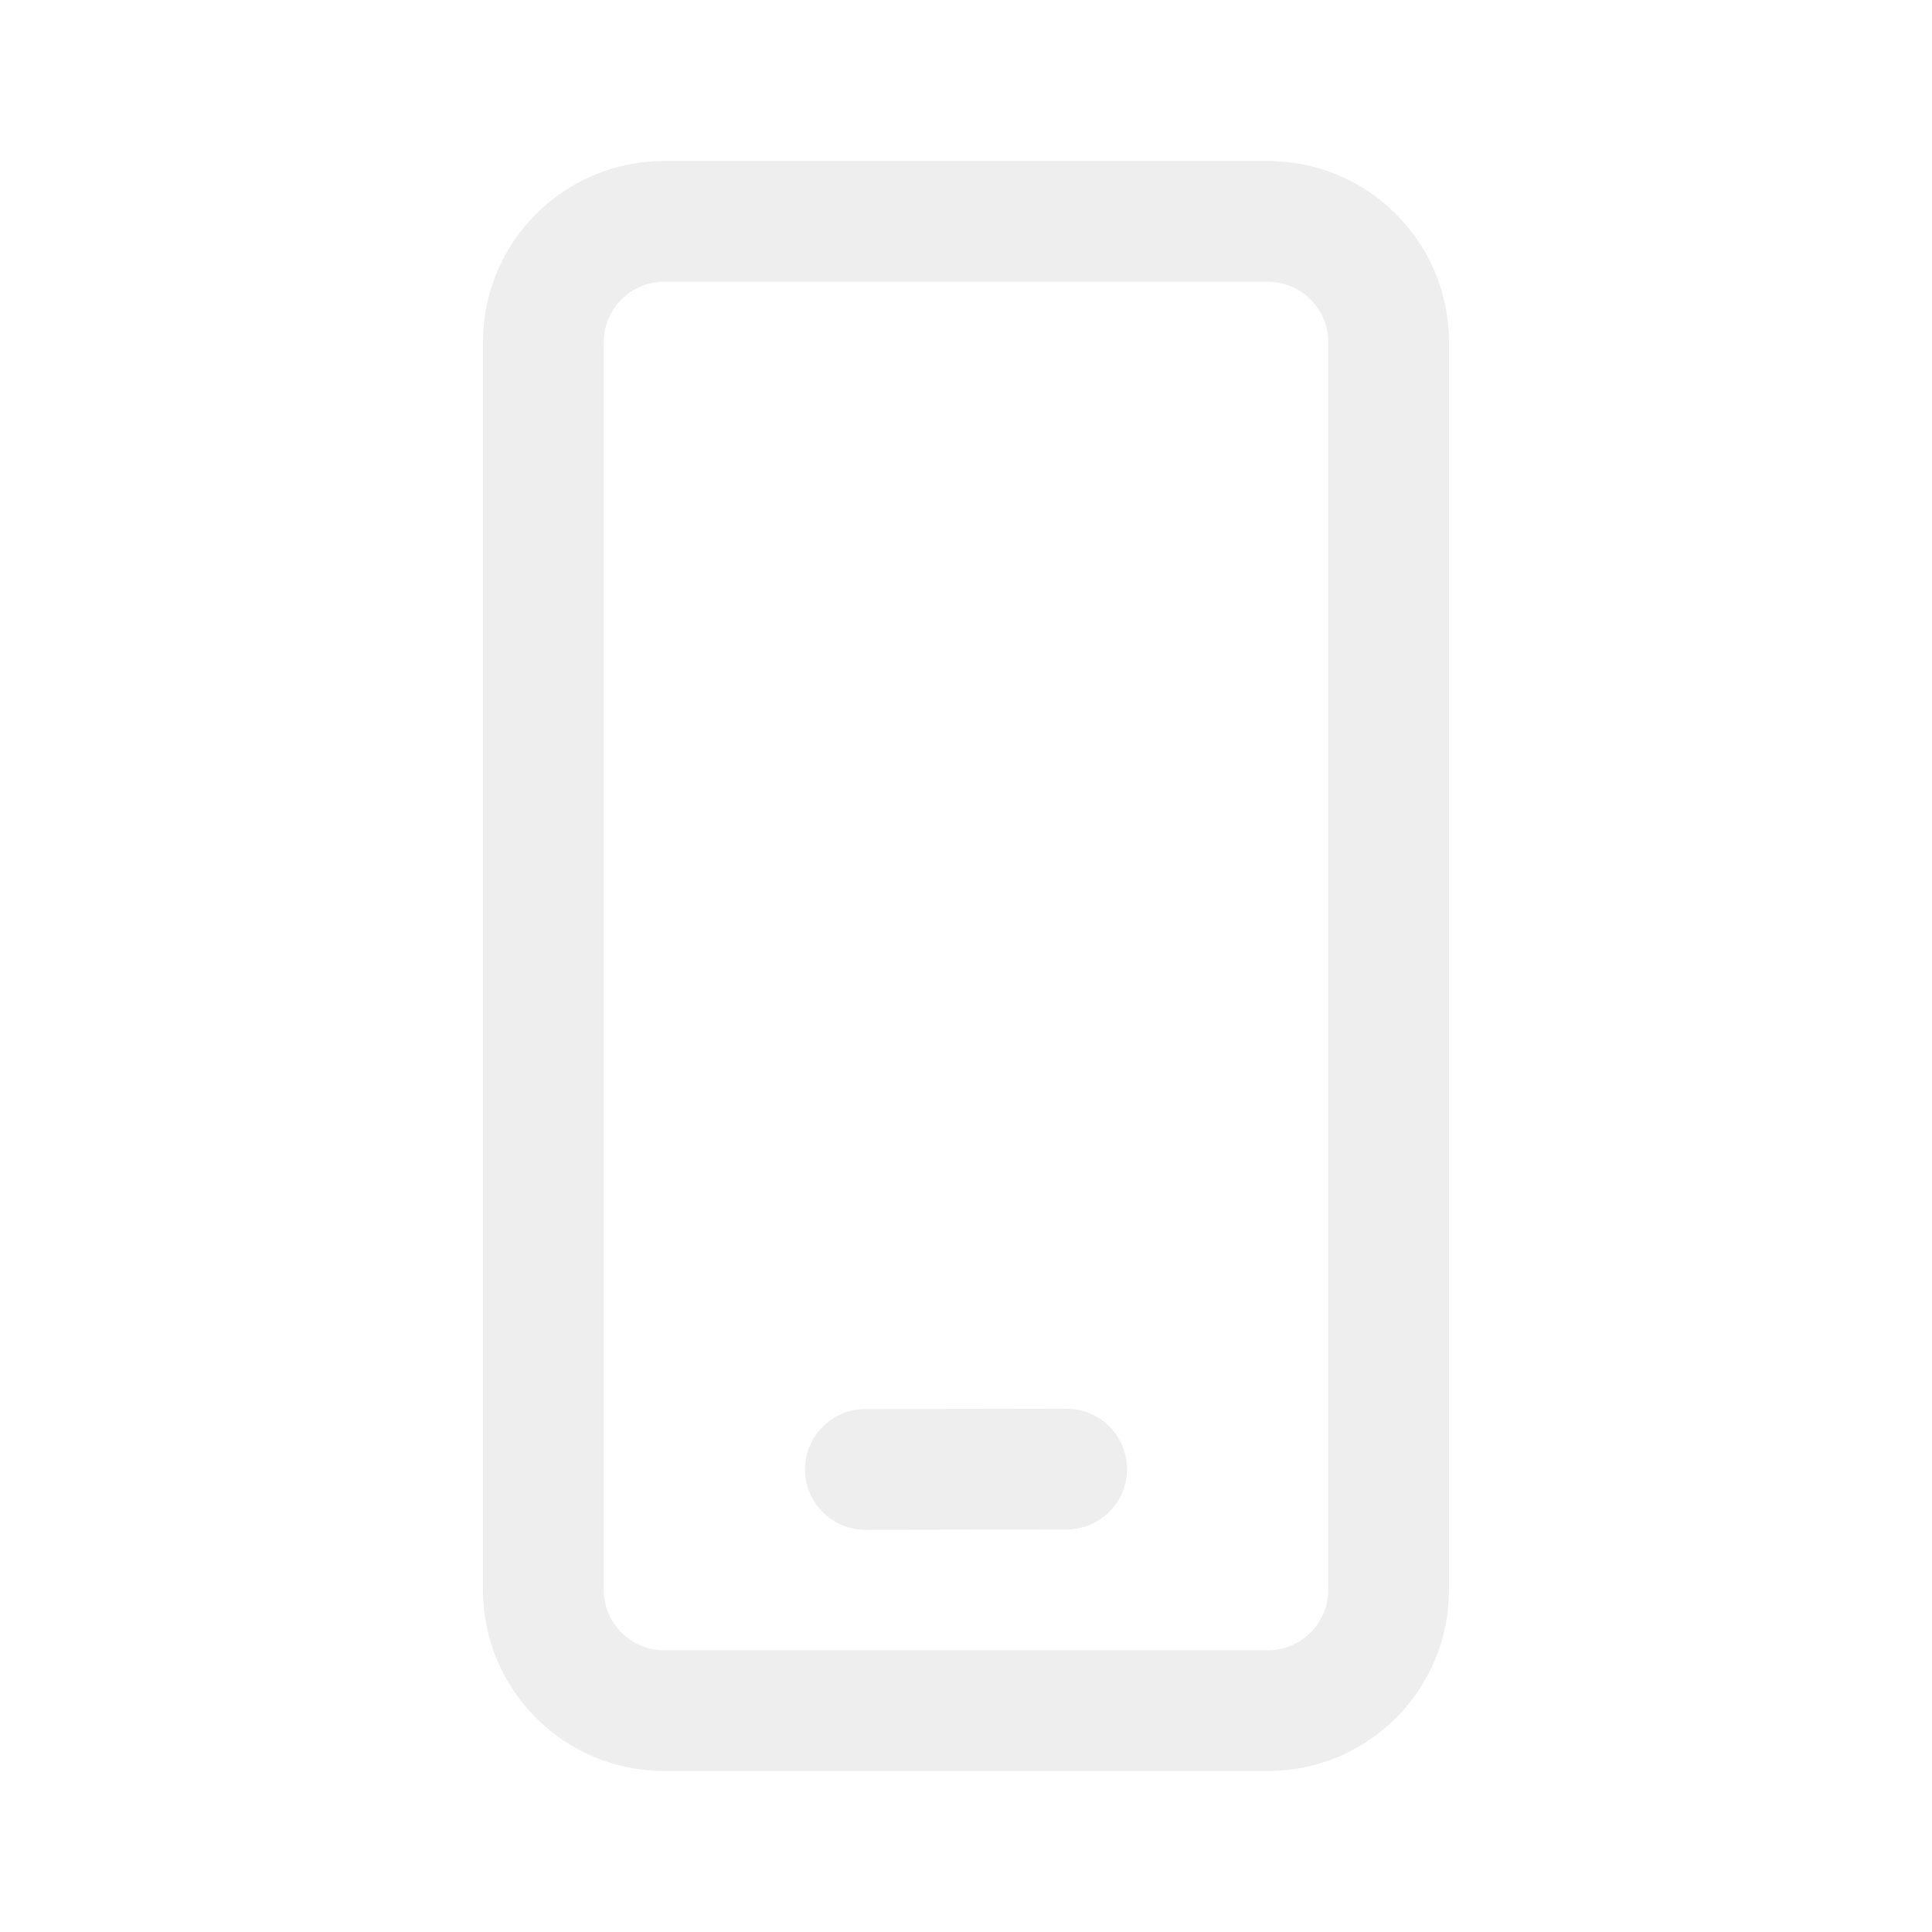
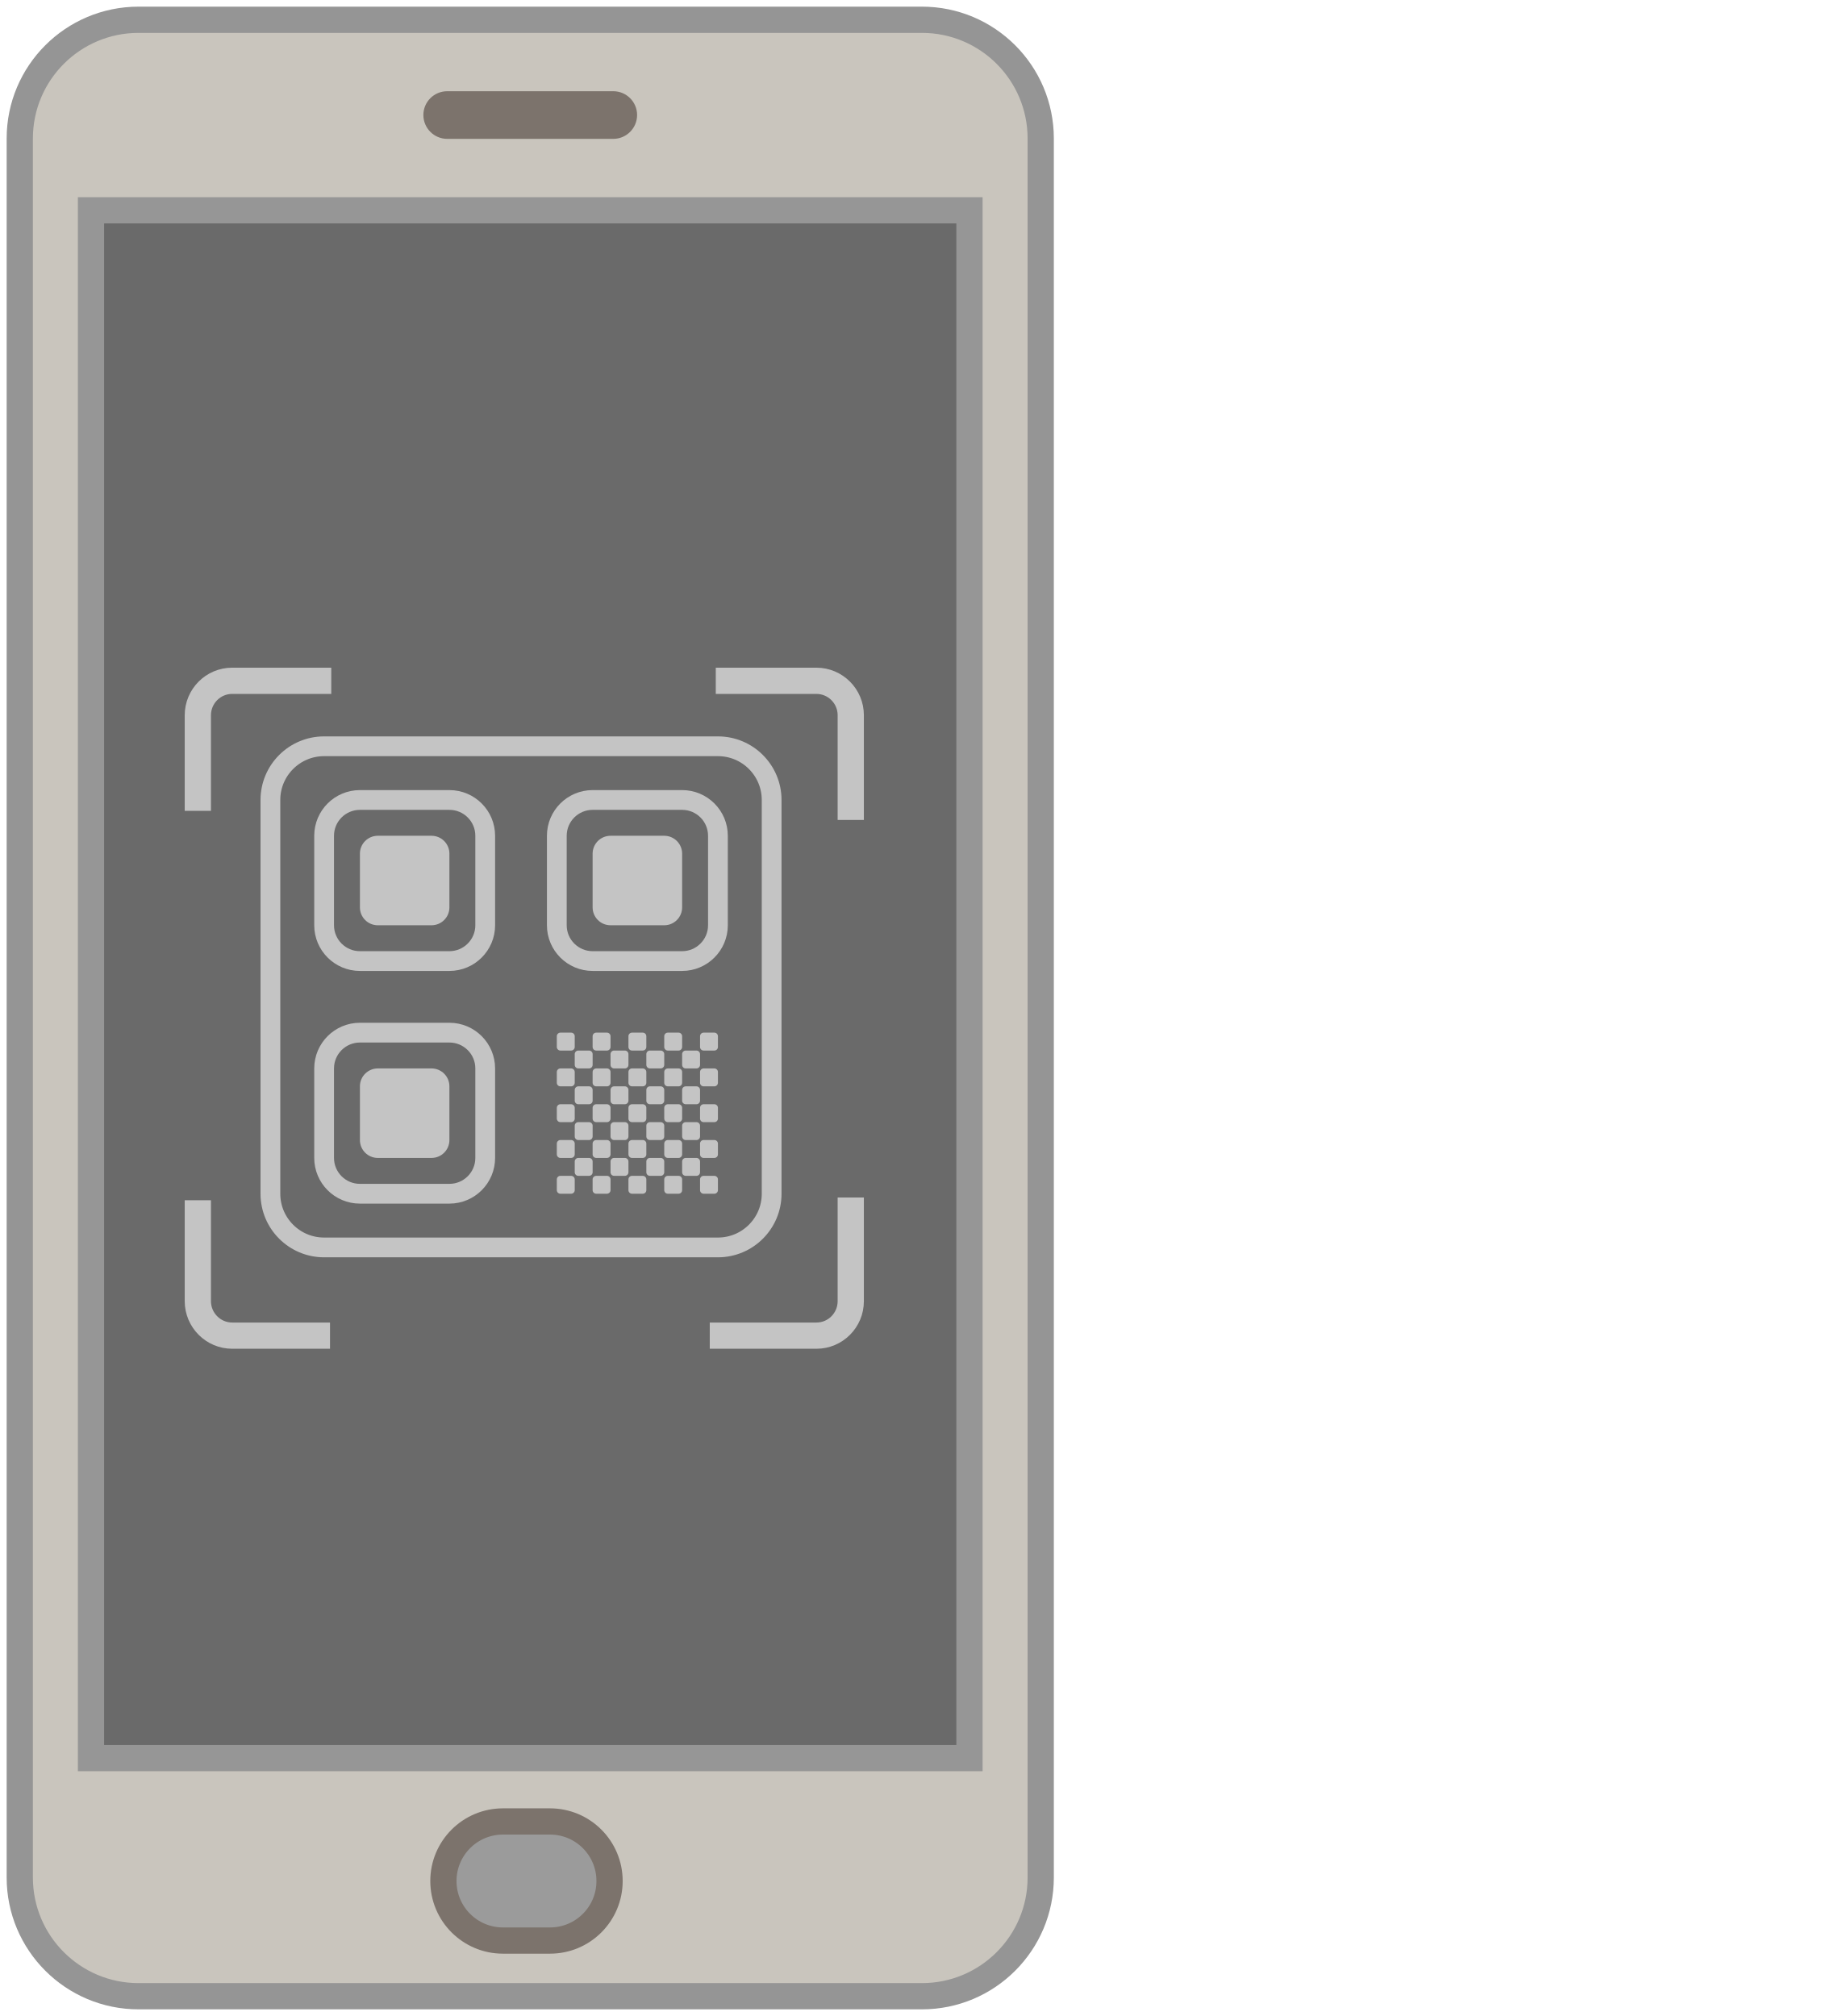
- <svg xmlns="http://www.w3.org/2000/svg" width="24" height="24" viewBox="0 0 24 24" fill="none">
-   <path d="M15.75 2C16.993 2 18 3.007 18 4.25V19.75C18 20.993 16.993 22 15.75 22H8.25C7.007 22 6 20.993 6 19.75V4.25C6 3.007 7.007 2 8.25 2H15.75ZM15.75 3.5H8.25C7.836 3.5 7.5 3.836 7.5 4.25V19.75C7.5 20.164 7.836 20.5 8.25 20.5H15.75C16.164 20.5 16.5 20.164 16.5 19.75V4.25C16.5 3.836 16.164 3.5 15.75 3.5ZM13.249 17.5C13.663 17.499 13.999 17.835 14 18.249C14.001 18.663 13.665 18.999 13.251 19L10.751 19.004C10.337 19.004 10.001 18.669 10 18.255C9.999 17.841 10.335 17.504 10.749 17.504L13.249 17.5Z" fill="#EEEEEE" />
+ <svg xmlns="http://www.w3.org/2000/svg" width="93" height="102" viewBox="0 0 93 102" fill="none">
+   <path d="M7.009 1H46.634C49.953 1 52.644 3.691 52.644 7.009V94.991C52.644 98.31 49.953 101 46.634 101H7.009C3.69 101 1 98.31 1 94.991V7.009C1 3.691 3.69 1 7.009 1Z" fill="#C9C5BD" />
+   <path d="M7.009 1H46.634C49.953 1 52.644 3.691 52.644 7.009V94.991C52.644 98.31 49.953 101 46.634 101H7.009C3.69 101 1 98.31 1 94.991V7.009C1 3.691 3.69 1 7.009 1Z" stroke="#959595" stroke-width="1.327" />
+   <path d="M4.603 10.64H49.04V88.952H4.603V10.64Z" fill="#6A6A6A" />
+   <path d="M4.603 10.64H49.04V88.952H4.603V10.64Z" stroke="#969696" stroke-width="1.327" />
+   <path d="M25.443 91.556H27.822C29.818 91.556 31.436 93.174 31.436 95.17C31.436 97.166 29.818 98.784 27.822 98.784H25.443C23.447 98.784 21.829 97.166 21.829 95.17C21.829 93.174 23.447 91.556 25.443 91.556Z" fill="#9B9B9B" />
+   <path d="M25.442 92.157H27.821C29.486 92.157 30.834 93.506 30.834 95.171C30.834 96.835 29.486 98.183 27.821 98.183H25.442C23.778 98.183 22.429 96.835 22.429 95.171C22.429 93.506 23.778 92.157 25.442 92.157Z" stroke="#7C736C" stroke-width="1.327" />
+   <path d="M22.623 4.615H31.021C31.686 4.615 32.227 5.154 32.227 5.819C32.227 6.485 31.686 7.026 31.021 7.026H22.623C21.957 7.026 21.416 6.485 21.416 5.819C21.416 5.154 21.957 4.615 22.623 4.615Z" fill="#7C736C" />
+   <path d="M36.207 34.445H41.294C42.256 34.445 43.035 35.226 43.035 36.186V41.486M43.035 60.587V65.832C43.035 66.797 42.258 67.577 41.3 67.577H35.903M16.693 67.577H11.746C10.786 67.577 10.007 66.792 10.007 65.832V60.727M10.007 41.027V36.192C10.007 35.228 10.782 34.445 11.746 34.445H16.757" stroke="#C4C4C4" stroke-width="1.327" />
+   <path d="M16.394 37.758H36.316C37.817 37.758 39.033 38.975 39.033 40.475V60.397C39.033 61.897 37.817 63.114 36.316 63.114H16.394C14.894 63.114 13.678 61.897 13.678 60.397V40.475C13.678 38.975 14.894 37.758 16.394 37.758Z" stroke="#C4C4C4" />
+   <path d="M18.206 40.475H22.733C23.733 40.475 24.544 41.286 24.544 42.286V46.814C24.544 47.813 23.733 48.625 22.733 48.625H18.206C17.206 48.625 16.395 47.813 16.395 46.814V42.286C16.395 41.286 17.206 40.475 18.206 40.475Z" stroke="#C4C4C4" />
+   <path d="M18.206 52.247H22.733C23.733 52.247 24.544 53.058 24.544 54.058V58.586C24.544 59.586 23.733 60.397 22.733 60.397H18.206C17.206 60.397 16.395 59.586 16.395 58.586V54.058C16.395 53.058 17.206 52.247 18.206 52.247Z" stroke="#C4C4C4" />
+   <path d="M29.978 40.475H34.505C35.505 40.475 36.316 41.286 36.316 42.286V46.814C36.316 47.813 35.505 48.625 34.505 48.625H29.978C28.978 48.625 28.166 47.813 28.166 46.814V42.286C28.166 41.286 28.978 40.475 29.978 40.475Z" stroke="#C4C4C4" />
+   <path d="M19.111 42.286H21.828C22.328 42.286 22.733 42.691 22.733 43.192V45.908C22.733 46.409 22.328 46.814 21.828 46.814H19.111C18.611 46.814 18.206 46.409 18.206 45.908V43.192C18.206 42.691 18.611 42.286 19.111 42.286Z" fill="#C4C4C4" />
+   <path d="M19.111 54.058H21.828C22.328 54.058 22.733 54.463 22.733 54.964V57.681C22.733 58.181 22.328 58.586 21.828 58.586H19.111C18.611 58.586 18.206 58.181 18.206 57.681V54.964C18.206 54.463 18.611 54.058 19.111 54.058Z" fill="#C4C4C4" />
+   <path d="M30.883 42.286H33.6C34.1 42.286 34.505 42.691 34.505 43.192V45.908C34.505 46.409 34.1 46.814 33.6 46.814H30.883C30.383 46.814 29.977 46.409 29.977 45.908V43.192C29.977 42.691 30.383 42.286 30.883 42.286Z" fill="#C4C4C4" />
+   <path d="M28.348 52.247H28.891C28.991 52.247 29.072 52.329 29.072 52.428V52.971C29.072 53.071 28.991 53.153 28.891 53.153H28.348C28.247 53.153 28.166 53.071 28.166 52.971V52.428C28.166 52.329 28.247 52.247 28.348 52.247Z" fill="#C4C4C4" />
+   <path d="M28.348 54.058H28.891C28.991 54.058 29.072 54.14 29.072 54.239V54.783C29.072 54.882 28.991 54.964 28.891 54.964H28.348C28.247 54.964 28.166 54.882 28.166 54.783V54.239C28.166 54.14 28.247 54.058 28.348 54.058Z" fill="#C4C4C4" />
+   <path d="M28.348 55.869H28.891C28.991 55.869 29.072 55.951 29.072 56.05V56.594C29.072 56.693 28.991 56.775 28.891 56.775H28.348C28.247 56.775 28.166 56.693 28.166 56.594V56.05C28.166 55.951 28.247 55.869 28.348 55.869Z" fill="#C4C4C4" />
+   <path d="M28.348 57.68H28.891C28.991 57.68 29.072 57.762 29.072 57.861V58.405C29.072 58.505 28.991 58.586 28.891 58.586H28.348C28.247 58.586 28.166 58.505 28.166 58.405V57.861C28.166 57.762 28.247 57.68 28.348 57.68Z" fill="#C4C4C4" />
+   <path d="M28.348 59.492H28.891C28.991 59.492 29.072 59.573 29.072 59.673V60.216C29.072 60.316 28.991 60.397 28.891 60.397H28.348C28.247 60.397 28.166 60.316 28.166 60.216V59.673C28.166 59.573 28.247 59.492 28.348 59.492Z" fill="#C4C4C4" />
+   <path d="M30.159 52.247H30.702C30.802 52.247 30.883 52.329 30.883 52.428V52.971C30.883 53.071 30.802 53.153 30.702 53.153H30.159C30.058 53.153 29.977 53.071 29.977 52.971V52.428C29.977 52.329 30.058 52.247 30.159 52.247Z" fill="#C4C4C4" />
+   <path d="M30.159 54.058H30.702C30.802 54.058 30.883 54.14 30.883 54.239V54.783C30.883 54.882 30.802 54.964 30.702 54.964H30.159C30.058 54.964 29.977 54.882 29.977 54.783V54.239C29.977 54.14 30.058 54.058 30.159 54.058Z" fill="#C4C4C4" />
+   <path d="M30.159 55.869H30.702C30.802 55.869 30.883 55.951 30.883 56.05V56.594C30.883 56.693 30.802 56.775 30.702 56.775H30.159C30.058 56.775 29.977 56.693 29.977 56.594V56.05C29.977 55.951 30.058 55.869 30.159 55.869Z" fill="#C4C4C4" />
+   <path d="M30.159 57.68H30.702C30.802 57.68 30.883 57.762 30.883 57.861V58.405C30.883 58.505 30.802 58.586 30.702 58.586H30.159C30.058 58.586 29.977 58.505 29.977 58.405V57.861C29.977 57.762 30.058 57.68 30.159 57.68Z" fill="#C4C4C4" />
+   <path d="M30.159 59.492H30.702C30.802 59.492 30.883 59.573 30.883 59.673V60.216C30.883 60.316 30.802 60.397 30.702 60.397H30.159C30.058 60.397 29.977 60.316 29.977 60.216V59.673C29.977 59.573 30.058 59.492 30.159 59.492Z" fill="#C4C4C4" />
+   <path d="M31.97 52.247H32.513C32.613 52.247 32.694 52.329 32.694 52.428V52.971C32.694 53.071 32.613 53.153 32.513 53.153H31.97C31.869 53.153 31.789 53.071 31.789 52.971V52.428C31.789 52.329 31.869 52.247 31.97 52.247Z" fill="#C4C4C4" />
+   <path d="M31.97 54.058H32.513C32.613 54.058 32.694 54.14 32.694 54.239V54.783C32.694 54.882 32.613 54.964 32.513 54.964H31.97C31.869 54.964 31.789 54.882 31.789 54.783V54.239C31.789 54.14 31.869 54.058 31.97 54.058Z" fill="#C4C4C4" />
+   <path d="M31.97 55.869H32.513C32.613 55.869 32.694 55.951 32.694 56.05V56.594C32.694 56.693 32.613 56.775 32.513 56.775H31.97C31.869 56.775 31.789 56.693 31.789 56.594V56.05C31.789 55.951 31.869 55.869 31.97 55.869Z" fill="#C4C4C4" />
+   <path d="M31.97 57.68H32.513C32.613 57.68 32.694 57.762 32.694 57.861V58.405C32.694 58.505 32.613 58.586 32.513 58.586H31.97C31.869 58.586 31.789 58.505 31.789 58.405V57.861C31.789 57.762 31.869 57.68 31.97 57.68Z" fill="#C4C4C4" />
+   <path d="M31.97 59.492H32.513C32.613 59.492 32.694 59.573 32.694 59.673V60.216C32.694 60.316 32.613 60.397 32.513 60.397H31.97C31.869 60.397 31.789 60.316 31.789 60.216V59.673C31.789 59.573 31.869 59.492 31.97 59.492Z" fill="#C4C4C4" />
+   <path d="M33.781 52.247H34.324C34.424 52.247 34.505 52.329 34.505 52.428V52.971C34.505 53.071 34.424 53.153 34.324 53.153H33.781C33.68 53.153 33.6 53.071 33.6 52.971V52.428C33.6 52.329 33.68 52.247 33.781 52.247Z" fill="#C4C4C4" />
+   <path d="M33.781 54.058H34.324C34.424 54.058 34.505 54.14 34.505 54.239V54.783C34.505 54.882 34.424 54.964 34.324 54.964H33.781C33.68 54.964 33.6 54.882 33.6 54.783V54.239C33.6 54.14 33.68 54.058 33.781 54.058Z" fill="#C4C4C4" />
+   <path d="M33.781 55.869H34.324C34.424 55.869 34.505 55.951 34.505 56.05V56.594C34.505 56.693 34.424 56.775 34.324 56.775H33.781C33.68 56.775 33.6 56.693 33.6 56.594V56.05C33.6 55.951 33.68 55.869 33.781 55.869Z" fill="#C4C4C4" />
+   <path d="M33.781 57.68H34.324C34.424 57.68 34.505 57.762 34.505 57.861V58.405C34.505 58.505 34.424 58.586 34.324 58.586H33.781C33.68 58.586 33.6 58.505 33.6 58.405V57.861C33.6 57.762 33.68 57.68 33.781 57.68Z" fill="#C4C4C4" />
+   <path d="M33.781 59.492H34.324C34.424 59.492 34.505 59.573 34.505 59.673V60.216C34.505 60.316 34.424 60.397 34.324 60.397H33.781C33.68 60.397 33.6 60.316 33.6 60.216V59.673C33.6 59.573 33.68 59.492 33.781 59.492Z" fill="#C4C4C4" />
+   <path d="M35.592 52.247H36.135C36.235 52.247 36.316 52.329 36.316 52.428V52.971C36.316 53.071 36.235 53.153 36.135 53.153H35.592C35.491 53.153 35.411 53.071 35.411 52.971V52.428C35.411 52.329 35.491 52.247 35.592 52.247Z" fill="#C4C4C4" />
+   <path d="M35.592 54.058H36.135C36.235 54.058 36.316 54.14 36.316 54.239V54.783C36.316 54.882 36.235 54.964 36.135 54.964H35.592C35.491 54.964 35.411 54.882 35.411 54.783V54.239C35.411 54.14 35.491 54.058 35.592 54.058Z" fill="#C4C4C4" />
+   <path d="M35.592 55.869H36.135C36.235 55.869 36.316 55.951 36.316 56.05V56.594C36.316 56.693 36.235 56.775 36.135 56.775H35.592C35.491 56.775 35.411 56.693 35.411 56.594V56.05C35.411 55.951 35.491 55.869 35.592 55.869Z" fill="#C4C4C4" />
+   <path d="M35.592 57.68H36.135C36.235 57.68 36.316 57.762 36.316 57.861V58.405C36.316 58.505 36.235 58.586 36.135 58.586H35.592C35.491 58.586 35.411 58.505 35.411 58.405V57.861C35.411 57.762 35.491 57.68 35.592 57.68Z" fill="#C4C4C4" />
+   <path d="M35.592 59.492H36.135C36.235 59.492 36.316 59.573 36.316 59.673V60.216C36.316 60.316 36.235 60.397 36.135 60.397H35.592C35.491 60.397 35.411 60.316 35.411 60.216V59.673C35.411 59.573 35.491 59.492 35.592 59.492Z" fill="#C4C4C4" />
+   <path d="M29.253 53.153H29.797C29.896 53.153 29.978 53.234 29.978 53.334V53.877C29.978 53.977 29.896 54.058 29.797 54.058H29.253C29.153 54.058 29.072 53.977 29.072 53.877V53.334C29.072 53.234 29.153 53.153 29.253 53.153Z" fill="#C4C4C4" />
+   <path d="M29.253 54.964H29.797C29.896 54.964 29.978 55.045 29.978 55.145V55.688C29.978 55.788 29.896 55.869 29.797 55.869H29.253C29.153 55.869 29.072 55.788 29.072 55.688V55.145C29.072 55.045 29.153 54.964 29.253 54.964Z" fill="#C4C4C4" />
+   <path d="M29.253 56.775H29.797C29.896 56.775 29.978 56.856 29.978 56.956V57.499C29.978 57.599 29.896 57.681 29.797 57.681H29.253C29.153 57.681 29.072 57.599 29.072 57.499V56.956C29.072 56.856 29.153 56.775 29.253 56.775Z" fill="#C4C4C4" />
+   <path d="M29.253 58.586H29.797C29.896 58.586 29.978 58.667 29.978 58.767V59.31C29.978 59.41 29.896 59.492 29.797 59.492H29.253C29.153 59.492 29.072 59.41 29.072 59.31V58.767C29.072 58.667 29.153 58.586 29.253 58.586Z" fill="#C4C4C4" />
+   <path d="M31.064 53.153H31.608C31.707 53.153 31.789 53.234 31.789 53.334V53.877C31.789 53.977 31.707 54.058 31.608 54.058H31.064C30.964 54.058 30.883 53.977 30.883 53.877V53.334C30.883 53.234 30.964 53.153 31.064 53.153Z" fill="#C4C4C4" />
+   <path d="M31.064 54.964H31.608C31.707 54.964 31.789 55.045 31.789 55.145V55.688C31.789 55.788 31.707 55.869 31.608 55.869H31.064C30.964 55.869 30.883 55.788 30.883 55.688V55.145C30.883 55.045 30.964 54.964 31.064 54.964Z" fill="#C4C4C4" />
+   <path d="M31.064 56.775H31.608C31.707 56.775 31.789 56.856 31.789 56.956V57.499C31.789 57.599 31.707 57.681 31.608 57.681H31.064C30.964 57.681 30.883 57.599 30.883 57.499V56.956C30.883 56.856 30.964 56.775 31.064 56.775Z" fill="#C4C4C4" />
+   <path d="M31.064 58.586H31.608C31.707 58.586 31.789 58.667 31.789 58.767V59.31C31.789 59.41 31.707 59.492 31.608 59.492H31.064C30.964 59.492 30.883 59.41 30.883 59.31V58.767C30.883 58.667 30.964 58.586 31.064 58.586Z" fill="#C4C4C4" />
+   <path d="M32.875 53.153H33.419C33.518 53.153 33.6 53.234 33.6 53.334V53.877C33.6 53.977 33.518 54.058 33.419 54.058H32.875C32.775 54.058 32.694 53.977 32.694 53.877V53.334C32.694 53.234 32.775 53.153 32.875 53.153Z" fill="#C4C4C4" />
+   <path d="M32.875 54.964H33.419C33.518 54.964 33.6 55.045 33.6 55.145V55.688C33.6 55.788 33.518 55.869 33.419 55.869H32.875C32.775 55.869 32.694 55.788 32.694 55.688V55.145C32.694 55.045 32.775 54.964 32.875 54.964Z" fill="#C4C4C4" />
+   <path d="M32.875 56.775H33.419C33.518 56.775 33.6 56.856 33.6 56.956V57.499C33.6 57.599 33.518 57.681 33.419 57.681H32.875C32.775 57.681 32.694 57.599 32.694 57.499V56.956C32.694 56.856 32.775 56.775 32.875 56.775Z" fill="#C4C4C4" />
+   <path d="M32.875 58.586H33.419C33.518 58.586 33.6 58.667 33.6 58.767V59.31C33.6 59.41 33.518 59.492 33.419 59.492H32.875C32.775 59.492 32.694 59.41 32.694 59.31V58.767C32.694 58.667 32.775 58.586 32.875 58.586Z" fill="#C4C4C4" />
+   <path d="M34.687 53.153H35.23C35.329 53.153 35.411 53.234 35.411 53.334V53.877C35.411 53.977 35.329 54.058 35.23 54.058H34.687C34.586 54.058 34.505 53.977 34.505 53.877V53.334C34.505 53.234 34.586 53.153 34.687 53.153Z" fill="#C4C4C4" />
+   <path d="M34.687 54.964H35.23C35.329 54.964 35.411 55.045 35.411 55.145V55.688C35.411 55.788 35.329 55.869 35.23 55.869H34.687C34.586 55.869 34.505 55.788 34.505 55.688V55.145C34.505 55.045 34.586 54.964 34.687 54.964Z" fill="#C4C4C4" />
+   <path d="M34.687 56.775H35.23C35.329 56.775 35.411 56.856 35.411 56.956V57.499C35.411 57.599 35.329 57.681 35.23 57.681H34.687C34.586 57.681 34.505 57.599 34.505 57.499V56.956C34.505 56.856 34.586 56.775 34.687 56.775Z" fill="#C4C4C4" />
+   <path d="M34.687 58.586H35.23C35.329 58.586 35.411 58.667 35.411 58.767V59.31C35.411 59.41 35.329 59.492 35.23 59.492H34.687C34.586 59.492 34.505 59.41 34.505 59.31V58.767C34.505 58.667 34.586 58.586 34.687 58.586Z" fill="#C4C4C4" />
</svg>
